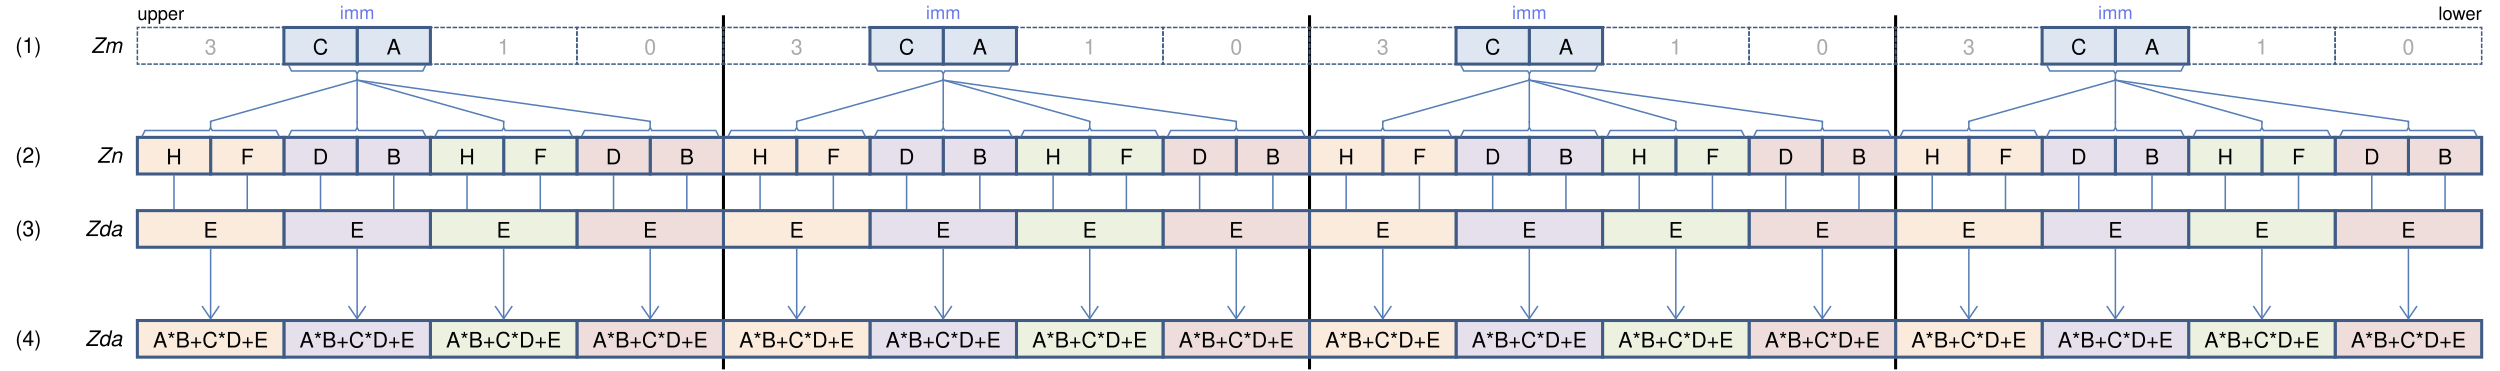
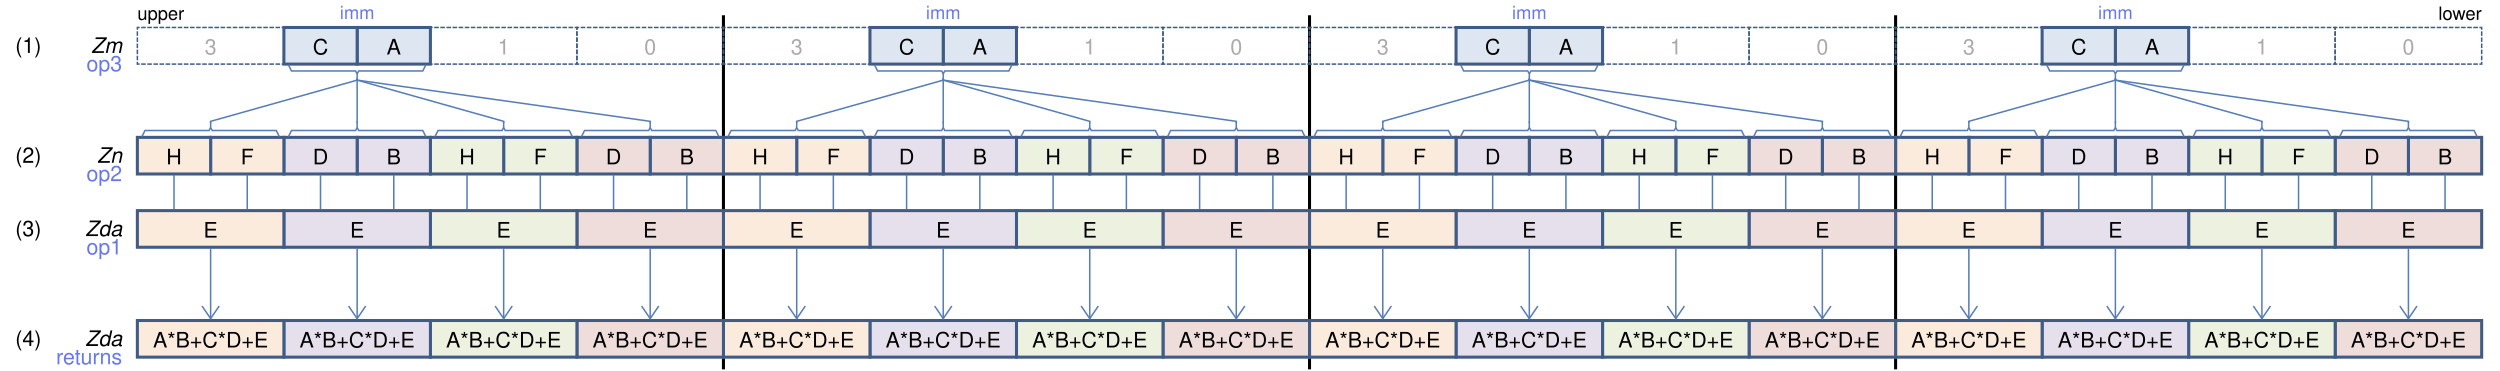
<svg xmlns="http://www.w3.org/2000/svg" viewBox="0 0 1638 243">
  <style>
.label { font: 14px Helvetica; dominant-baseline: middle; text-anchor: middle; }
.title-left { font: 12px Helvetica; dominant-baseline: middle; }
.title-right { font: 12px Helvetica; dominant-baseline: middle; text-anchor: end; }
.title-intrinsic { font: 12px Helvetica; dominant-baseline: middle; text-anchor: middle; fill: #6778ED; }
.title { font: 12px Helvetica; dominant-baseline: middle; text-anchor: middle; }
.title-unused { font: 12px Helvetica; dominant-baseline: middle; text-anchor: middle; fill: #AAA; }
.register-name { font: 14px Helvetica; dominant-baseline: middle; text-anchor: end; font-style: italic; }
.memory-name { font: 14px Helvetica; dominant-baseline: middle; text-anchor: end; }
.register-number { font: 14px Helvetica; dominant-baseline: middle; text-anchor: start; }
.intrinsic-name { font: 14px Helvetica; dominant-baseline: middle; text-anchor: end; fill: #6778ED; }
.intrinsic-color { fill: #6778ED; }
.small-label { font: 12px Helvetica; dominant-baseline: middle; text-anchor: middle; }
.label-10px { font: 10px Helvetica; dominant-baseline: middle; text-anchor: middle; }
.smaller-label { font: 9px Helvetica; dominant-baseline: middle; text-anchor: middle; }
.label-6px { font: 6px Helvetica; dominant-baseline: middle; text-anchor: middle; }
.label-7px { font: 7px Helvetica; dominant-baseline: middle; text-anchor: middle; }
.unused { fill: #AAA; }
.dim { fill: #888; }
</style>
  <defs>
    <marker id="arrowhead" markerWidth="10.75" markerHeight="24.5" refX="9.0" refY="6.125" orient="auto">
      <polyline points="0.5 0.5, 8.75 6.125, 0.5 11.75" stroke="#567DB6" stroke-width="1" fill="none" />
    </marker>
  </defs>
  <line stroke="#000" stroke-width="2" x1="474" x2="474" y1="10" y2="242" />
  <line stroke="#000" stroke-width="2" x1="858" x2="858" y1="10" y2="242" />
  <line stroke="#000" stroke-width="2" x1="1242" x2="1242" y1="10" y2="242" />
  <text class="title-left" x="90" y="9">upper</text>
  <text class="title-right" x="1626" y="9">lower</text>
  <text class="title-intrinsic" x="1386" y="8.5">imm</text>
  <text class="title-intrinsic" x="1002" y="8.5">imm</text>
  <text class="title-intrinsic" x="618" y="8.5">imm</text>
  <text class="title-intrinsic" x="234" y="8.5">imm</text>
  <rect fill="none" height="24" stroke="#405C86" stroke-dasharray="3 1" stroke-dashoffset="1.5" stroke-width="1" width="96" x="1530" y="18" />
  <text class="label unused" x="1578" y="31">0</text>
  <rect fill="none" height="24" stroke="#405C86" stroke-dasharray="3 1" stroke-dashoffset="1.5" stroke-width="1" width="96" x="1434" y="18" />
  <text class="label unused" x="1482" y="31">1</text>
  <rect fill="#DEE6F1" height="24" width="48" x="1386" y="18" />
  <rect fill="none" height="24" stroke="#405C86" stroke-width="2" width="48" x="1386" y="18" />
  <text class="label" x="1410" y="31">A</text>
  <rect fill="#DEE6F1" height="24" width="48" x="1338" y="18" />
  <rect fill="none" height="24" stroke="#405C86" stroke-width="2" width="48" x="1338" y="18" />
  <text class="label" x="1362" y="31">C</text>
  <rect fill="none" height="24" stroke="#405C86" stroke-dasharray="3 1" stroke-dashoffset="1.5" stroke-width="1" width="96" x="1242" y="18" />
  <text class="label unused" x="1290" y="31">3</text>
  <rect fill="none" height="24" stroke="#405C86" stroke-dasharray="3 1" stroke-dashoffset="1.5" stroke-width="1" width="96" x="1146" y="18" />
  <text class="label unused" x="1194" y="31">0</text>
  <rect fill="none" height="24" stroke="#405C86" stroke-dasharray="3 1" stroke-dashoffset="1.5" stroke-width="1" width="96" x="1050" y="18" />
  <text class="label unused" x="1098" y="31">1</text>
  <rect fill="#DEE6F1" height="24" width="48" x="1002" y="18" />
  <rect fill="none" height="24" stroke="#405C86" stroke-width="2" width="48" x="1002" y="18" />
  <text class="label" x="1026" y="31">A</text>
  <rect fill="#DEE6F1" height="24" width="48" x="954" y="18" />
  <rect fill="none" height="24" stroke="#405C86" stroke-width="2" width="48" x="954" y="18" />
  <text class="label" x="978" y="31">C</text>
  <rect fill="none" height="24" stroke="#405C86" stroke-dasharray="3 1" stroke-dashoffset="1.5" stroke-width="1" width="96" x="858" y="18" />
  <text class="label unused" x="906" y="31">3</text>
  <rect fill="none" height="24" stroke="#405C86" stroke-dasharray="3 1" stroke-dashoffset="1.5" stroke-width="1" width="96" x="762" y="18" />
  <text class="label unused" x="810" y="31">0</text>
  <rect fill="none" height="24" stroke="#405C86" stroke-dasharray="3 1" stroke-dashoffset="1.5" stroke-width="1" width="96" x="666" y="18" />
  <text class="label unused" x="714" y="31">1</text>
  <rect fill="#DEE6F1" height="24" width="48" x="618" y="18" />
  <rect fill="none" height="24" stroke="#405C86" stroke-width="2" width="48" x="618" y="18" />
  <text class="label" x="642" y="31">A</text>
  <rect fill="#DEE6F1" height="24" width="48" x="570" y="18" />
  <rect fill="none" height="24" stroke="#405C86" stroke-width="2" width="48" x="570" y="18" />
  <text class="label" x="594" y="31">C</text>
  <rect fill="none" height="24" stroke="#405C86" stroke-dasharray="3 1" stroke-dashoffset="1.5" stroke-width="1" width="96" x="474" y="18" />
  <text class="label unused" x="522" y="31">3</text>
  <rect fill="none" height="24" stroke="#405C86" stroke-dasharray="3 1" stroke-dashoffset="1.5" stroke-width="1" width="96" x="378" y="18" />
  <text class="label unused" x="426" y="31">0</text>
  <rect fill="none" height="24" stroke="#405C86" stroke-dasharray="3 1" stroke-dashoffset="1.5" stroke-width="1" width="96" x="282" y="18" />
  <text class="label unused" x="330" y="31">1</text>
  <rect fill="#DEE6F1" height="24" width="48" x="234" y="18" />
  <rect fill="none" height="24" stroke="#405C86" stroke-width="2" width="48" x="234" y="18" />
  <text class="label" x="258" y="31">A</text>
  <rect fill="#DEE6F1" height="24" width="48" x="186" y="18" />
  <rect fill="none" height="24" stroke="#405C86" stroke-width="2" width="48" x="186" y="18" />
  <text class="label" x="210" y="31">C</text>
  <rect fill="none" height="24" stroke="#405C86" stroke-dasharray="3 1" stroke-dashoffset="1.5" stroke-width="1" width="96" x="90" y="18" />
  <text class="label unused" x="138" y="31">3</text>
  <text class="register-name" x="80" y="30">Zm</text>
+   <text class="intrinsic-name" x="80" y="42">op3</text>
  <text class="register-number" x="10" y="30">(1)</text>
  <rect fill="#EEDDDB" height="24" width="48" x="1578" y="90" />
  <rect fill="none" height="24" stroke="#405C86" stroke-width="2" width="48" x="1578" y="90" />
  <text class="label" x="1602" y="103">B</text>
  <rect fill="#EEDDDB" height="24" width="48" x="1530" y="90" />
  <rect fill="none" height="24" stroke="#405C86" stroke-width="2" width="48" x="1530" y="90" />
  <text class="label" x="1554" y="103">D</text>
  <rect fill="#ECF1E0" height="24" width="48" x="1482" y="90" />
  <rect fill="none" height="24" stroke="#405C86" stroke-width="2" width="48" x="1482" y="90" />
  <text class="label" x="1506" y="103">F</text>
  <rect fill="#ECF1E0" height="24" width="48" x="1434" y="90" />
  <rect fill="none" height="24" stroke="#405C86" stroke-width="2" width="48" x="1434" y="90" />
  <text class="label" x="1458" y="103">H</text>
  <rect fill="#E5E0EB" height="24" width="48" x="1386" y="90" />
  <rect fill="none" height="24" stroke="#405C86" stroke-width="2" width="48" x="1386" y="90" />
  <text class="label" x="1410" y="103">B</text>
  <rect fill="#E5E0EB" height="24" width="48" x="1338" y="90" />
  <rect fill="none" height="24" stroke="#405C86" stroke-width="2" width="48" x="1338" y="90" />
  <text class="label" x="1362" y="103">D</text>
  <rect fill="#FAEBDC" height="24" width="48" x="1290" y="90" />
  <rect fill="none" height="24" stroke="#405C86" stroke-width="2" width="48" x="1290" y="90" />
  <text class="label" x="1314" y="103">F</text>
  <rect fill="#FAEBDC" height="24" width="48" x="1242" y="90" />
  <rect fill="none" height="24" stroke="#405C86" stroke-width="2" width="48" x="1242" y="90" />
  <text class="label" x="1266" y="103">H</text>
  <rect fill="#EEDDDB" height="24" width="48" x="1194" y="90" />
  <rect fill="none" height="24" stroke="#405C86" stroke-width="2" width="48" x="1194" y="90" />
  <text class="label" x="1218" y="103">B</text>
  <rect fill="#EEDDDB" height="24" width="48" x="1146" y="90" />
  <rect fill="none" height="24" stroke="#405C86" stroke-width="2" width="48" x="1146" y="90" />
  <text class="label" x="1170" y="103">D</text>
  <rect fill="#ECF1E0" height="24" width="48" x="1098" y="90" />
  <rect fill="none" height="24" stroke="#405C86" stroke-width="2" width="48" x="1098" y="90" />
  <text class="label" x="1122" y="103">F</text>
  <rect fill="#ECF1E0" height="24" width="48" x="1050" y="90" />
  <rect fill="none" height="24" stroke="#405C86" stroke-width="2" width="48" x="1050" y="90" />
  <text class="label" x="1074" y="103">H</text>
  <rect fill="#E5E0EB" height="24" width="48" x="1002" y="90" />
  <rect fill="none" height="24" stroke="#405C86" stroke-width="2" width="48" x="1002" y="90" />
  <text class="label" x="1026" y="103">B</text>
  <rect fill="#E5E0EB" height="24" width="48" x="954" y="90" />
  <rect fill="none" height="24" stroke="#405C86" stroke-width="2" width="48" x="954" y="90" />
  <text class="label" x="978" y="103">D</text>
  <rect fill="#FAEBDC" height="24" width="48" x="906" y="90" />
  <rect fill="none" height="24" stroke="#405C86" stroke-width="2" width="48" x="906" y="90" />
  <text class="label" x="930" y="103">F</text>
  <rect fill="#FAEBDC" height="24" width="48" x="858" y="90" />
  <rect fill="none" height="24" stroke="#405C86" stroke-width="2" width="48" x="858" y="90" />
  <text class="label" x="882" y="103">H</text>
  <rect fill="#EEDDDB" height="24" width="48" x="810" y="90" />
  <rect fill="none" height="24" stroke="#405C86" stroke-width="2" width="48" x="810" y="90" />
  <text class="label" x="834" y="103">B</text>
  <rect fill="#EEDDDB" height="24" width="48" x="762" y="90" />
  <rect fill="none" height="24" stroke="#405C86" stroke-width="2" width="48" x="762" y="90" />
  <text class="label" x="786" y="103">D</text>
  <rect fill="#ECF1E0" height="24" width="48" x="714" y="90" />
  <rect fill="none" height="24" stroke="#405C86" stroke-width="2" width="48" x="714" y="90" />
  <text class="label" x="738" y="103">F</text>
  <rect fill="#ECF1E0" height="24" width="48" x="666" y="90" />
  <rect fill="none" height="24" stroke="#405C86" stroke-width="2" width="48" x="666" y="90" />
  <text class="label" x="690" y="103">H</text>
  <rect fill="#E5E0EB" height="24" width="48" x="618" y="90" />
  <rect fill="none" height="24" stroke="#405C86" stroke-width="2" width="48" x="618" y="90" />
  <text class="label" x="642" y="103">B</text>
  <rect fill="#E5E0EB" height="24" width="48" x="570" y="90" />
  <rect fill="none" height="24" stroke="#405C86" stroke-width="2" width="48" x="570" y="90" />
  <text class="label" x="594" y="103">D</text>
  <rect fill="#FAEBDC" height="24" width="48" x="522" y="90" />
  <rect fill="none" height="24" stroke="#405C86" stroke-width="2" width="48" x="522" y="90" />
  <text class="label" x="546" y="103">F</text>
  <rect fill="#FAEBDC" height="24" width="48" x="474" y="90" />
  <rect fill="none" height="24" stroke="#405C86" stroke-width="2" width="48" x="474" y="90" />
  <text class="label" x="498" y="103">H</text>
  <rect fill="#EEDDDB" height="24" width="48" x="426" y="90" />
  <rect fill="none" height="24" stroke="#405C86" stroke-width="2" width="48" x="426" y="90" />
  <text class="label" x="450" y="103">B</text>
  <rect fill="#EEDDDB" height="24" width="48" x="378" y="90" />
  <rect fill="none" height="24" stroke="#405C86" stroke-width="2" width="48" x="378" y="90" />
  <text class="label" x="402" y="103">D</text>
  <rect fill="#ECF1E0" height="24" width="48" x="330" y="90" />
  <rect fill="none" height="24" stroke="#405C86" stroke-width="2" width="48" x="330" y="90" />
  <text class="label" x="354" y="103">F</text>
  <rect fill="#ECF1E0" height="24" width="48" x="282" y="90" />
  <rect fill="none" height="24" stroke="#405C86" stroke-width="2" width="48" x="282" y="90" />
  <text class="label" x="306" y="103">H</text>
  <rect fill="#E5E0EB" height="24" width="48" x="234" y="90" />
  <rect fill="none" height="24" stroke="#405C86" stroke-width="2" width="48" x="234" y="90" />
  <text class="label" x="258" y="103">B</text>
  <rect fill="#E5E0EB" height="24" width="48" x="186" y="90" />
  <rect fill="none" height="24" stroke="#405C86" stroke-width="2" width="48" x="186" y="90" />
  <text class="label" x="210" y="103">D</text>
  <rect fill="#FAEBDC" height="24" width="48" x="138" y="90" />
  <rect fill="none" height="24" stroke="#405C86" stroke-width="2" width="48" x="138" y="90" />
  <text class="label" x="162" y="103">F</text>
  <rect fill="#FAEBDC" height="24" width="48" x="90" y="90" />
  <rect fill="none" height="24" stroke="#405C86" stroke-width="2" width="48" x="90" y="90" />
  <text class="label" x="114" y="103">H</text>
  <text class="register-name" x="80" y="102">Zn</text>
+   <text class="intrinsic-name" x="80" y="114">op2</text>
  <text class="register-number" x="10" y="102">(2)</text>
  <rect fill="#EEDDDB" height="24" width="96" x="1530" y="138" />
  <rect fill="none" height="24" stroke="#405C86" stroke-width="2" width="96" x="1530" y="138" />
  <text class="label" x="1578" y="151">E</text>
  <rect fill="#ECF1E0" height="24" width="96" x="1434" y="138" />
  <rect fill="none" height="24" stroke="#405C86" stroke-width="2" width="96" x="1434" y="138" />
  <text class="label" x="1482" y="151">E</text>
  <rect fill="#E5E0EB" height="24" width="96" x="1338" y="138" />
  <rect fill="none" height="24" stroke="#405C86" stroke-width="2" width="96" x="1338" y="138" />
  <text class="label" x="1386" y="151">E</text>
  <rect fill="#FAEBDC" height="24" width="96" x="1242" y="138" />
  <rect fill="none" height="24" stroke="#405C86" stroke-width="2" width="96" x="1242" y="138" />
  <text class="label" x="1290" y="151">E</text>
  <rect fill="#EEDDDB" height="24" width="96" x="1146" y="138" />
  <rect fill="none" height="24" stroke="#405C86" stroke-width="2" width="96" x="1146" y="138" />
  <text class="label" x="1194" y="151">E</text>
  <rect fill="#ECF1E0" height="24" width="96" x="1050" y="138" />
  <rect fill="none" height="24" stroke="#405C86" stroke-width="2" width="96" x="1050" y="138" />
  <text class="label" x="1098" y="151">E</text>
  <rect fill="#E5E0EB" height="24" width="96" x="954" y="138" />
  <rect fill="none" height="24" stroke="#405C86" stroke-width="2" width="96" x="954" y="138" />
  <text class="label" x="1002" y="151">E</text>
  <rect fill="#FAEBDC" height="24" width="96" x="858" y="138" />
  <rect fill="none" height="24" stroke="#405C86" stroke-width="2" width="96" x="858" y="138" />
  <text class="label" x="906" y="151">E</text>
  <rect fill="#EEDDDB" height="24" width="96" x="762" y="138" />
  <rect fill="none" height="24" stroke="#405C86" stroke-width="2" width="96" x="762" y="138" />
  <text class="label" x="810" y="151">E</text>
  <rect fill="#ECF1E0" height="24" width="96" x="666" y="138" />
  <rect fill="none" height="24" stroke="#405C86" stroke-width="2" width="96" x="666" y="138" />
  <text class="label" x="714" y="151">E</text>
  <rect fill="#E5E0EB" height="24" width="96" x="570" y="138" />
  <rect fill="none" height="24" stroke="#405C86" stroke-width="2" width="96" x="570" y="138" />
  <text class="label" x="618" y="151">E</text>
  <rect fill="#FAEBDC" height="24" width="96" x="474" y="138" />
  <rect fill="none" height="24" stroke="#405C86" stroke-width="2" width="96" x="474" y="138" />
  <text class="label" x="522" y="151">E</text>
  <rect fill="#EEDDDB" height="24" width="96" x="378" y="138" />
  <rect fill="none" height="24" stroke="#405C86" stroke-width="2" width="96" x="378" y="138" />
  <text class="label" x="426" y="151">E</text>
  <rect fill="#ECF1E0" height="24" width="96" x="282" y="138" />
  <rect fill="none" height="24" stroke="#405C86" stroke-width="2" width="96" x="282" y="138" />
  <text class="label" x="330" y="151">E</text>
  <rect fill="#E5E0EB" height="24" width="96" x="186" y="138" />
  <rect fill="none" height="24" stroke="#405C86" stroke-width="2" width="96" x="186" y="138" />
  <text class="label" x="234" y="151">E</text>
  <rect fill="#FAEBDC" height="24" width="96" x="90" y="138" />
  <rect fill="none" height="24" stroke="#405C86" stroke-width="2" width="96" x="90" y="138" />
  <text class="label" x="138" y="151">E</text>
  <text class="register-name" x="80" y="150">Zda</text>
+   <text class="intrinsic-name" x="80" y="162">op1</text>
  <text class="register-number" x="10" y="150">(3)</text>
  <rect fill="#EEDDDB" height="24" width="96" x="1530" y="210" />
  <rect fill="none" height="24" stroke="#405C86" stroke-width="2" width="96" x="1530" y="210" />
  <text class="label" x="1578" y="223">A*B+C*D+E</text>
  <rect fill="#ECF1E0" height="24" width="96" x="1434" y="210" />
  <rect fill="none" height="24" stroke="#405C86" stroke-width="2" width="96" x="1434" y="210" />
  <text class="label" x="1482" y="223">A*B+C*D+E</text>
  <rect fill="#E5E0EB" height="24" width="96" x="1338" y="210" />
  <rect fill="none" height="24" stroke="#405C86" stroke-width="2" width="96" x="1338" y="210" />
  <text class="label" x="1386" y="223">A*B+C*D+E</text>
  <rect fill="#FAEBDC" height="24" width="96" x="1242" y="210" />
  <rect fill="none" height="24" stroke="#405C86" stroke-width="2" width="96" x="1242" y="210" />
  <text class="label" x="1290" y="223">A*B+C*D+E</text>
  <rect fill="#EEDDDB" height="24" width="96" x="1146" y="210" />
  <rect fill="none" height="24" stroke="#405C86" stroke-width="2" width="96" x="1146" y="210" />
  <text class="label" x="1194" y="223">A*B+C*D+E</text>
  <rect fill="#ECF1E0" height="24" width="96" x="1050" y="210" />
  <rect fill="none" height="24" stroke="#405C86" stroke-width="2" width="96" x="1050" y="210" />
  <text class="label" x="1098" y="223">A*B+C*D+E</text>
  <rect fill="#E5E0EB" height="24" width="96" x="954" y="210" />
  <rect fill="none" height="24" stroke="#405C86" stroke-width="2" width="96" x="954" y="210" />
  <text class="label" x="1002" y="223">A*B+C*D+E</text>
  <rect fill="#FAEBDC" height="24" width="96" x="858" y="210" />
  <rect fill="none" height="24" stroke="#405C86" stroke-width="2" width="96" x="858" y="210" />
  <text class="label" x="906" y="223">A*B+C*D+E</text>
  <rect fill="#EEDDDB" height="24" width="96" x="762" y="210" />
  <rect fill="none" height="24" stroke="#405C86" stroke-width="2" width="96" x="762" y="210" />
  <text class="label" x="810" y="223">A*B+C*D+E</text>
  <rect fill="#ECF1E0" height="24" width="96" x="666" y="210" />
  <rect fill="none" height="24" stroke="#405C86" stroke-width="2" width="96" x="666" y="210" />
  <text class="label" x="714" y="223">A*B+C*D+E</text>
  <rect fill="#E5E0EB" height="24" width="96" x="570" y="210" />
  <rect fill="none" height="24" stroke="#405C86" stroke-width="2" width="96" x="570" y="210" />
  <text class="label" x="618" y="223">A*B+C*D+E</text>
  <rect fill="#FAEBDC" height="24" width="96" x="474" y="210" />
  <rect fill="none" height="24" stroke="#405C86" stroke-width="2" width="96" x="474" y="210" />
  <text class="label" x="522" y="223">A*B+C*D+E</text>
  <rect fill="#EEDDDB" height="24" width="96" x="378" y="210" />
  <rect fill="none" height="24" stroke="#405C86" stroke-width="2" width="96" x="378" y="210" />
  <text class="label" x="426" y="223">A*B+C*D+E</text>
  <rect fill="#ECF1E0" height="24" width="96" x="282" y="210" />
  <rect fill="none" height="24" stroke="#405C86" stroke-width="2" width="96" x="282" y="210" />
  <text class="label" x="330" y="223">A*B+C*D+E</text>
  <rect fill="#E5E0EB" height="24" width="96" x="186" y="210" />
  <rect fill="none" height="24" stroke="#405C86" stroke-width="2" width="96" x="186" y="210" />
  <text class="label" x="234" y="223">A*B+C*D+E</text>
  <rect fill="#FAEBDC" height="24" width="96" x="90" y="210" />
  <rect fill="none" height="24" stroke="#405C86" stroke-width="2" width="96" x="90" y="210" />
  <text class="label" x="138" y="223">A*B+C*D+E</text>
  <text class="register-name" x="80" y="222">Zda</text>
+   <text class="intrinsic-name" x="80" y="234">returns</text>
  <text class="register-number" x="10" y="222">(4)</text>
  <polyline fill="none" points="1341.0 42.5,1343.0 46.5,1385.0 46.5,1386.0 48.5,1386.0 52.5,1386.0 48.5,1387.0 46.5,1429.0 46.5,1431.0 42.5" stroke="#567DB6" stroke-width="1" />
  <polyline fill="none" points="1533.0 89.5,1535.0 85.5,1577.0 85.5,1578.0 83.5,1578.0 79.5,1578.0 83.5,1579.0 85.5,1621.0 85.5,1623.0 89.5" stroke="#567DB6" stroke-width="1" />
  <polyline fill="none" points="1386.0 51.5,1386.0 52.5,1578.0 79.5,1578.0 80.5" stroke="#567DB6" stroke-width="1" />
  <polyline fill="none" points="1437.0 89.5,1439.0 85.5,1481.0 85.5,1482.0 83.5,1482.0 79.5,1482.0 83.5,1483.0 85.5,1525.0 85.5,1527.0 89.5" stroke="#567DB6" stroke-width="1" />
  <polyline fill="none" points="1386.0 51.5,1386.0 52.5,1482.0 79.5,1482.0 80.5" stroke="#567DB6" stroke-width="1" />
  <polyline fill="none" points="1341.0 89.5,1343.0 85.5,1385.0 85.5,1386.0 83.5,1386.0 79.5,1386.0 83.5,1387.0 85.5,1429.0 85.5,1431.0 89.5" stroke="#567DB6" stroke-width="1" />
  <polyline fill="none" points="1386.0 51.5,1386.0 52.5,1386.0 79.5,1386.0 80.5" stroke="#567DB6" stroke-width="1" />
  <polyline fill="none" points="1245.0 89.5,1247.0 85.5,1289.0 85.5,1290.0 83.5,1290.0 79.5,1290.0 83.5,1291.0 85.5,1333.0 85.5,1335.0 89.5" stroke="#567DB6" stroke-width="1" />
  <polyline fill="none" points="1386.0 51.5,1386.0 52.5,1290.0 79.5,1290.0 80.5" stroke="#567DB6" stroke-width="1" />
  <polyline fill="none" points="957.0 42.5,959.0 46.5,1001.0 46.5,1002.0 48.5,1002.0 52.5,1002.0 48.5,1003.0 46.5,1045.0 46.5,1047.0 42.5" stroke="#567DB6" stroke-width="1" />
  <polyline fill="none" points="1149.0 89.5,1151.0 85.5,1193.0 85.5,1194.0 83.5,1194.0 79.5,1194.0 83.5,1195.0 85.5,1237.0 85.5,1239.0 89.5" stroke="#567DB6" stroke-width="1" />
  <polyline fill="none" points="1002.0 51.5,1002.0 52.5,1194.0 79.5,1194.0 80.5" stroke="#567DB6" stroke-width="1" />
  <polyline fill="none" points="1053.0 89.5,1055.0 85.5,1097.0 85.5,1098.0 83.5,1098.0 79.5,1098.0 83.5,1099.0 85.5,1141.0 85.5,1143.0 89.5" stroke="#567DB6" stroke-width="1" />
  <polyline fill="none" points="1002.0 51.5,1002.0 52.5,1098.0 79.5,1098.0 80.5" stroke="#567DB6" stroke-width="1" />
  <polyline fill="none" points="957.0 89.5,959.0 85.5,1001.0 85.5,1002.0 83.5,1002.0 79.5,1002.0 83.5,1003.0 85.5,1045.0 85.5,1047.0 89.5" stroke="#567DB6" stroke-width="1" />
  <polyline fill="none" points="1002.0 51.5,1002.0 52.5,1002.0 79.5,1002.0 80.5" stroke="#567DB6" stroke-width="1" />
  <polyline fill="none" points="861.0 89.5,863.0 85.5,905.0 85.5,906.0 83.5,906.0 79.5,906.0 83.5,907.0 85.5,949.0 85.5,951.0 89.5" stroke="#567DB6" stroke-width="1" />
  <polyline fill="none" points="1002.0 51.5,1002.0 52.5,906.0 79.5,906.0 80.5" stroke="#567DB6" stroke-width="1" />
  <polyline fill="none" points="573.0 42.5,575.0 46.5,617.0 46.5,618.0 48.5,618.0 52.5,618.0 48.5,619.0 46.5,661.0 46.5,663.0 42.5" stroke="#567DB6" stroke-width="1" />
  <polyline fill="none" points="765.0 89.5,767.0 85.5,809.0 85.5,810.0 83.5,810.0 79.5,810.0 83.5,811.0 85.5,853.0 85.5,855.0 89.5" stroke="#567DB6" stroke-width="1" />
  <polyline fill="none" points="618.0 51.5,618.0 52.5,810.0 79.5,810.0 80.5" stroke="#567DB6" stroke-width="1" />
  <polyline fill="none" points="669.0 89.5,671.0 85.5,713.0 85.5,714.0 83.5,714.0 79.5,714.0 83.5,715.0 85.5,757.0 85.5,759.0 89.5" stroke="#567DB6" stroke-width="1" />
  <polyline fill="none" points="618.0 51.5,618.0 52.5,714.0 79.5,714.0 80.5" stroke="#567DB6" stroke-width="1" />
  <polyline fill="none" points="573.0 89.5,575.0 85.5,617.0 85.5,618.0 83.5,618.0 79.5,618.0 83.5,619.0 85.5,661.0 85.5,663.0 89.5" stroke="#567DB6" stroke-width="1" />
  <polyline fill="none" points="618.0 51.5,618.0 52.5,618.0 79.5,618.0 80.5" stroke="#567DB6" stroke-width="1" />
  <polyline fill="none" points="477.0 89.5,479.0 85.5,521.0 85.5,522.0 83.5,522.0 79.5,522.0 83.5,523.0 85.5,565.0 85.5,567.0 89.5" stroke="#567DB6" stroke-width="1" />
  <polyline fill="none" points="618.0 51.5,618.0 52.5,522.0 79.5,522.0 80.5" stroke="#567DB6" stroke-width="1" />
  <polyline fill="none" points="189.0 42.5,191.0 46.5,233.0 46.5,234.0 48.5,234.0 52.5,234.0 48.5,235.0 46.5,277.0 46.5,279.0 42.5" stroke="#567DB6" stroke-width="1" />
  <polyline fill="none" points="381.0 89.5,383.0 85.5,425.0 85.5,426.0 83.5,426.0 79.5,426.0 83.5,427.0 85.5,469.0 85.5,471.0 89.5" stroke="#567DB6" stroke-width="1" />
  <polyline fill="none" points="234.0 51.5,234.0 52.5,426.0 79.5,426.0 80.5" stroke="#567DB6" stroke-width="1" />
  <polyline fill="none" points="285.0 89.5,287.0 85.5,329.0 85.5,330.0 83.5,330.0 79.5,330.0 83.5,331.0 85.5,373.0 85.5,375.0 89.5" stroke="#567DB6" stroke-width="1" />
  <polyline fill="none" points="234.0 51.5,234.0 52.5,330.0 79.5,330.0 80.5" stroke="#567DB6" stroke-width="1" />
  <polyline fill="none" points="189.0 89.5,191.0 85.5,233.0 85.5,234.0 83.5,234.0 79.5,234.0 83.5,235.0 85.5,277.0 85.5,279.0 89.5" stroke="#567DB6" stroke-width="1" />
  <polyline fill="none" points="234.0 51.5,234.0 52.5,234.0 79.5,234.0 80.5" stroke="#567DB6" stroke-width="1" />
  <polyline fill="none" points="93.0 89.5,95.0 85.5,137.0 85.5,138.0 83.5,138.0 79.5,138.0 83.5,139.0 85.5,181.0 85.5,183.0 89.5" stroke="#567DB6" stroke-width="1" />
  <polyline fill="none" points="234.0 51.5,234.0 52.5,138.0 79.5,138.0 80.5" stroke="#567DB6" stroke-width="1" />
  <line stroke="#567DB6" stroke-width="1" x1="1578" x2="1578" y1="162.5" y2="209" />
  <line stroke="#567DB6" stroke-width="1" x1="1482" x2="1482" y1="162.5" y2="209" />
  <line stroke="#567DB6" stroke-width="1" x1="1386" x2="1386" y1="162.5" y2="209" />
  <line stroke="#567DB6" stroke-width="1" x1="1290" x2="1290" y1="162.5" y2="209" />
  <line stroke="#567DB6" stroke-width="1" x1="1194" x2="1194" y1="162.5" y2="209" />
  <line stroke="#567DB6" stroke-width="1" x1="1098" x2="1098" y1="162.5" y2="209" />
  <line stroke="#567DB6" stroke-width="1" x1="1002" x2="1002" y1="162.5" y2="209" />
  <line stroke="#567DB6" stroke-width="1" x1="906" x2="906" y1="162.5" y2="209" />
  <line stroke="#567DB6" stroke-width="1" x1="810" x2="810" y1="162.5" y2="209" />
  <line stroke="#567DB6" stroke-width="1" x1="714" x2="714" y1="162.5" y2="209" />
  <line stroke="#567DB6" stroke-width="1" x1="618" x2="618" y1="162.5" y2="209" />
  <line stroke="#567DB6" stroke-width="1" x1="522" x2="522" y1="162.5" y2="209" />
  <line stroke="#567DB6" stroke-width="1" x1="426" x2="426" y1="162.5" y2="209" />
  <line stroke="#567DB6" stroke-width="1" x1="330" x2="330" y1="162.5" y2="209" />
  <line stroke="#567DB6" stroke-width="1" x1="234" x2="234" y1="162.5" y2="209" />
  <line stroke="#567DB6" stroke-width="1" x1="138" x2="138" y1="162.5" y2="209" />
  <line stroke="#567DB6" stroke-width="1" x1="1602" x2="1602" y1="114.5" y2="137" />
  <line stroke="#567DB6" stroke-width="1" x1="1554" x2="1554" y1="114.5" y2="137" />
  <line stroke="#567DB6" stroke-width="1" x1="1506" x2="1506" y1="114.5" y2="137" />
  <line stroke="#567DB6" stroke-width="1" x1="1458" x2="1458" y1="114.5" y2="137" />
  <line stroke="#567DB6" stroke-width="1" x1="1410" x2="1410" y1="114.5" y2="137" />
  <line stroke="#567DB6" stroke-width="1" x1="1362" x2="1362" y1="114.5" y2="137" />
  <line stroke="#567DB6" stroke-width="1" x1="1314" x2="1314" y1="114.5" y2="137" />
  <line stroke="#567DB6" stroke-width="1" x1="1266" x2="1266" y1="114.5" y2="137" />
  <line stroke="#567DB6" stroke-width="1" x1="1218" x2="1218" y1="114.5" y2="137" />
  <line stroke="#567DB6" stroke-width="1" x1="1170" x2="1170" y1="114.5" y2="137" />
  <line stroke="#567DB6" stroke-width="1" x1="1122" x2="1122" y1="114.5" y2="137" />
  <line stroke="#567DB6" stroke-width="1" x1="1074" x2="1074" y1="114.5" y2="137" />
  <line stroke="#567DB6" stroke-width="1" x1="1026" x2="1026" y1="114.5" y2="137" />
  <line stroke="#567DB6" stroke-width="1" x1="978" x2="978" y1="114.5" y2="137" />
  <line stroke="#567DB6" stroke-width="1" x1="930" x2="930" y1="114.5" y2="137" />
  <line stroke="#567DB6" stroke-width="1" x1="882" x2="882" y1="114.5" y2="137" />
  <line stroke="#567DB6" stroke-width="1" x1="834" x2="834" y1="114.5" y2="137" />
  <line stroke="#567DB6" stroke-width="1" x1="786" x2="786" y1="114.5" y2="137" />
  <line stroke="#567DB6" stroke-width="1" x1="738" x2="738" y1="114.5" y2="137" />
  <line stroke="#567DB6" stroke-width="1" x1="690" x2="690" y1="114.5" y2="137" />
  <line stroke="#567DB6" stroke-width="1" x1="642" x2="642" y1="114.5" y2="137" />
  <line stroke="#567DB6" stroke-width="1" x1="594" x2="594" y1="114.5" y2="137" />
  <line stroke="#567DB6" stroke-width="1" x1="546" x2="546" y1="114.5" y2="137" />
  <line stroke="#567DB6" stroke-width="1" x1="498" x2="498" y1="114.5" y2="137" />
  <line stroke="#567DB6" stroke-width="1" x1="450" x2="450" y1="114.5" y2="137" />
  <line stroke="#567DB6" stroke-width="1" x1="402" x2="402" y1="114.5" y2="137" />
  <line stroke="#567DB6" stroke-width="1" x1="354" x2="354" y1="114.5" y2="137" />
  <line stroke="#567DB6" stroke-width="1" x1="306" x2="306" y1="114.5" y2="137" />
  <line stroke="#567DB6" stroke-width="1" x1="258" x2="258" y1="114.5" y2="137" />
  <line stroke="#567DB6" stroke-width="1" x1="210" x2="210" y1="114.5" y2="137" />
  <line stroke="#567DB6" stroke-width="1" x1="162" x2="162" y1="114.5" y2="137" />
  <line stroke="#567DB6" stroke-width="1" x1="114" x2="114" y1="114.5" y2="137" />
  <line marker-end="url(#arrowhead)" stroke="none" x1="1578" x2="1578" y1="162.5" y2="209" />
  <line marker-end="url(#arrowhead)" stroke="none" x1="1482" x2="1482" y1="162.5" y2="209" />
  <line marker-end="url(#arrowhead)" stroke="none" x1="1386" x2="1386" y1="162.5" y2="209" />
  <line marker-end="url(#arrowhead)" stroke="none" x1="1290" x2="1290" y1="162.5" y2="209" />
  <line marker-end="url(#arrowhead)" stroke="none" x1="1194" x2="1194" y1="162.5" y2="209" />
  <line marker-end="url(#arrowhead)" stroke="none" x1="1098" x2="1098" y1="162.5" y2="209" />
  <line marker-end="url(#arrowhead)" stroke="none" x1="1002" x2="1002" y1="162.5" y2="209" />
  <line marker-end="url(#arrowhead)" stroke="none" x1="906" x2="906" y1="162.5" y2="209" />
  <line marker-end="url(#arrowhead)" stroke="none" x1="810" x2="810" y1="162.5" y2="209" />
  <line marker-end="url(#arrowhead)" stroke="none" x1="714" x2="714" y1="162.5" y2="209" />
  <line marker-end="url(#arrowhead)" stroke="none" x1="618" x2="618" y1="162.5" y2="209" />
  <line marker-end="url(#arrowhead)" stroke="none" x1="522" x2="522" y1="162.5" y2="209" />
  <line marker-end="url(#arrowhead)" stroke="none" x1="426" x2="426" y1="162.5" y2="209" />
  <line marker-end="url(#arrowhead)" stroke="none" x1="330" x2="330" y1="162.5" y2="209" />
  <line marker-end="url(#arrowhead)" stroke="none" x1="234" x2="234" y1="162.5" y2="209" />
  <line marker-end="url(#arrowhead)" stroke="none" x1="138" x2="138" y1="162.5" y2="209" />
</svg>
